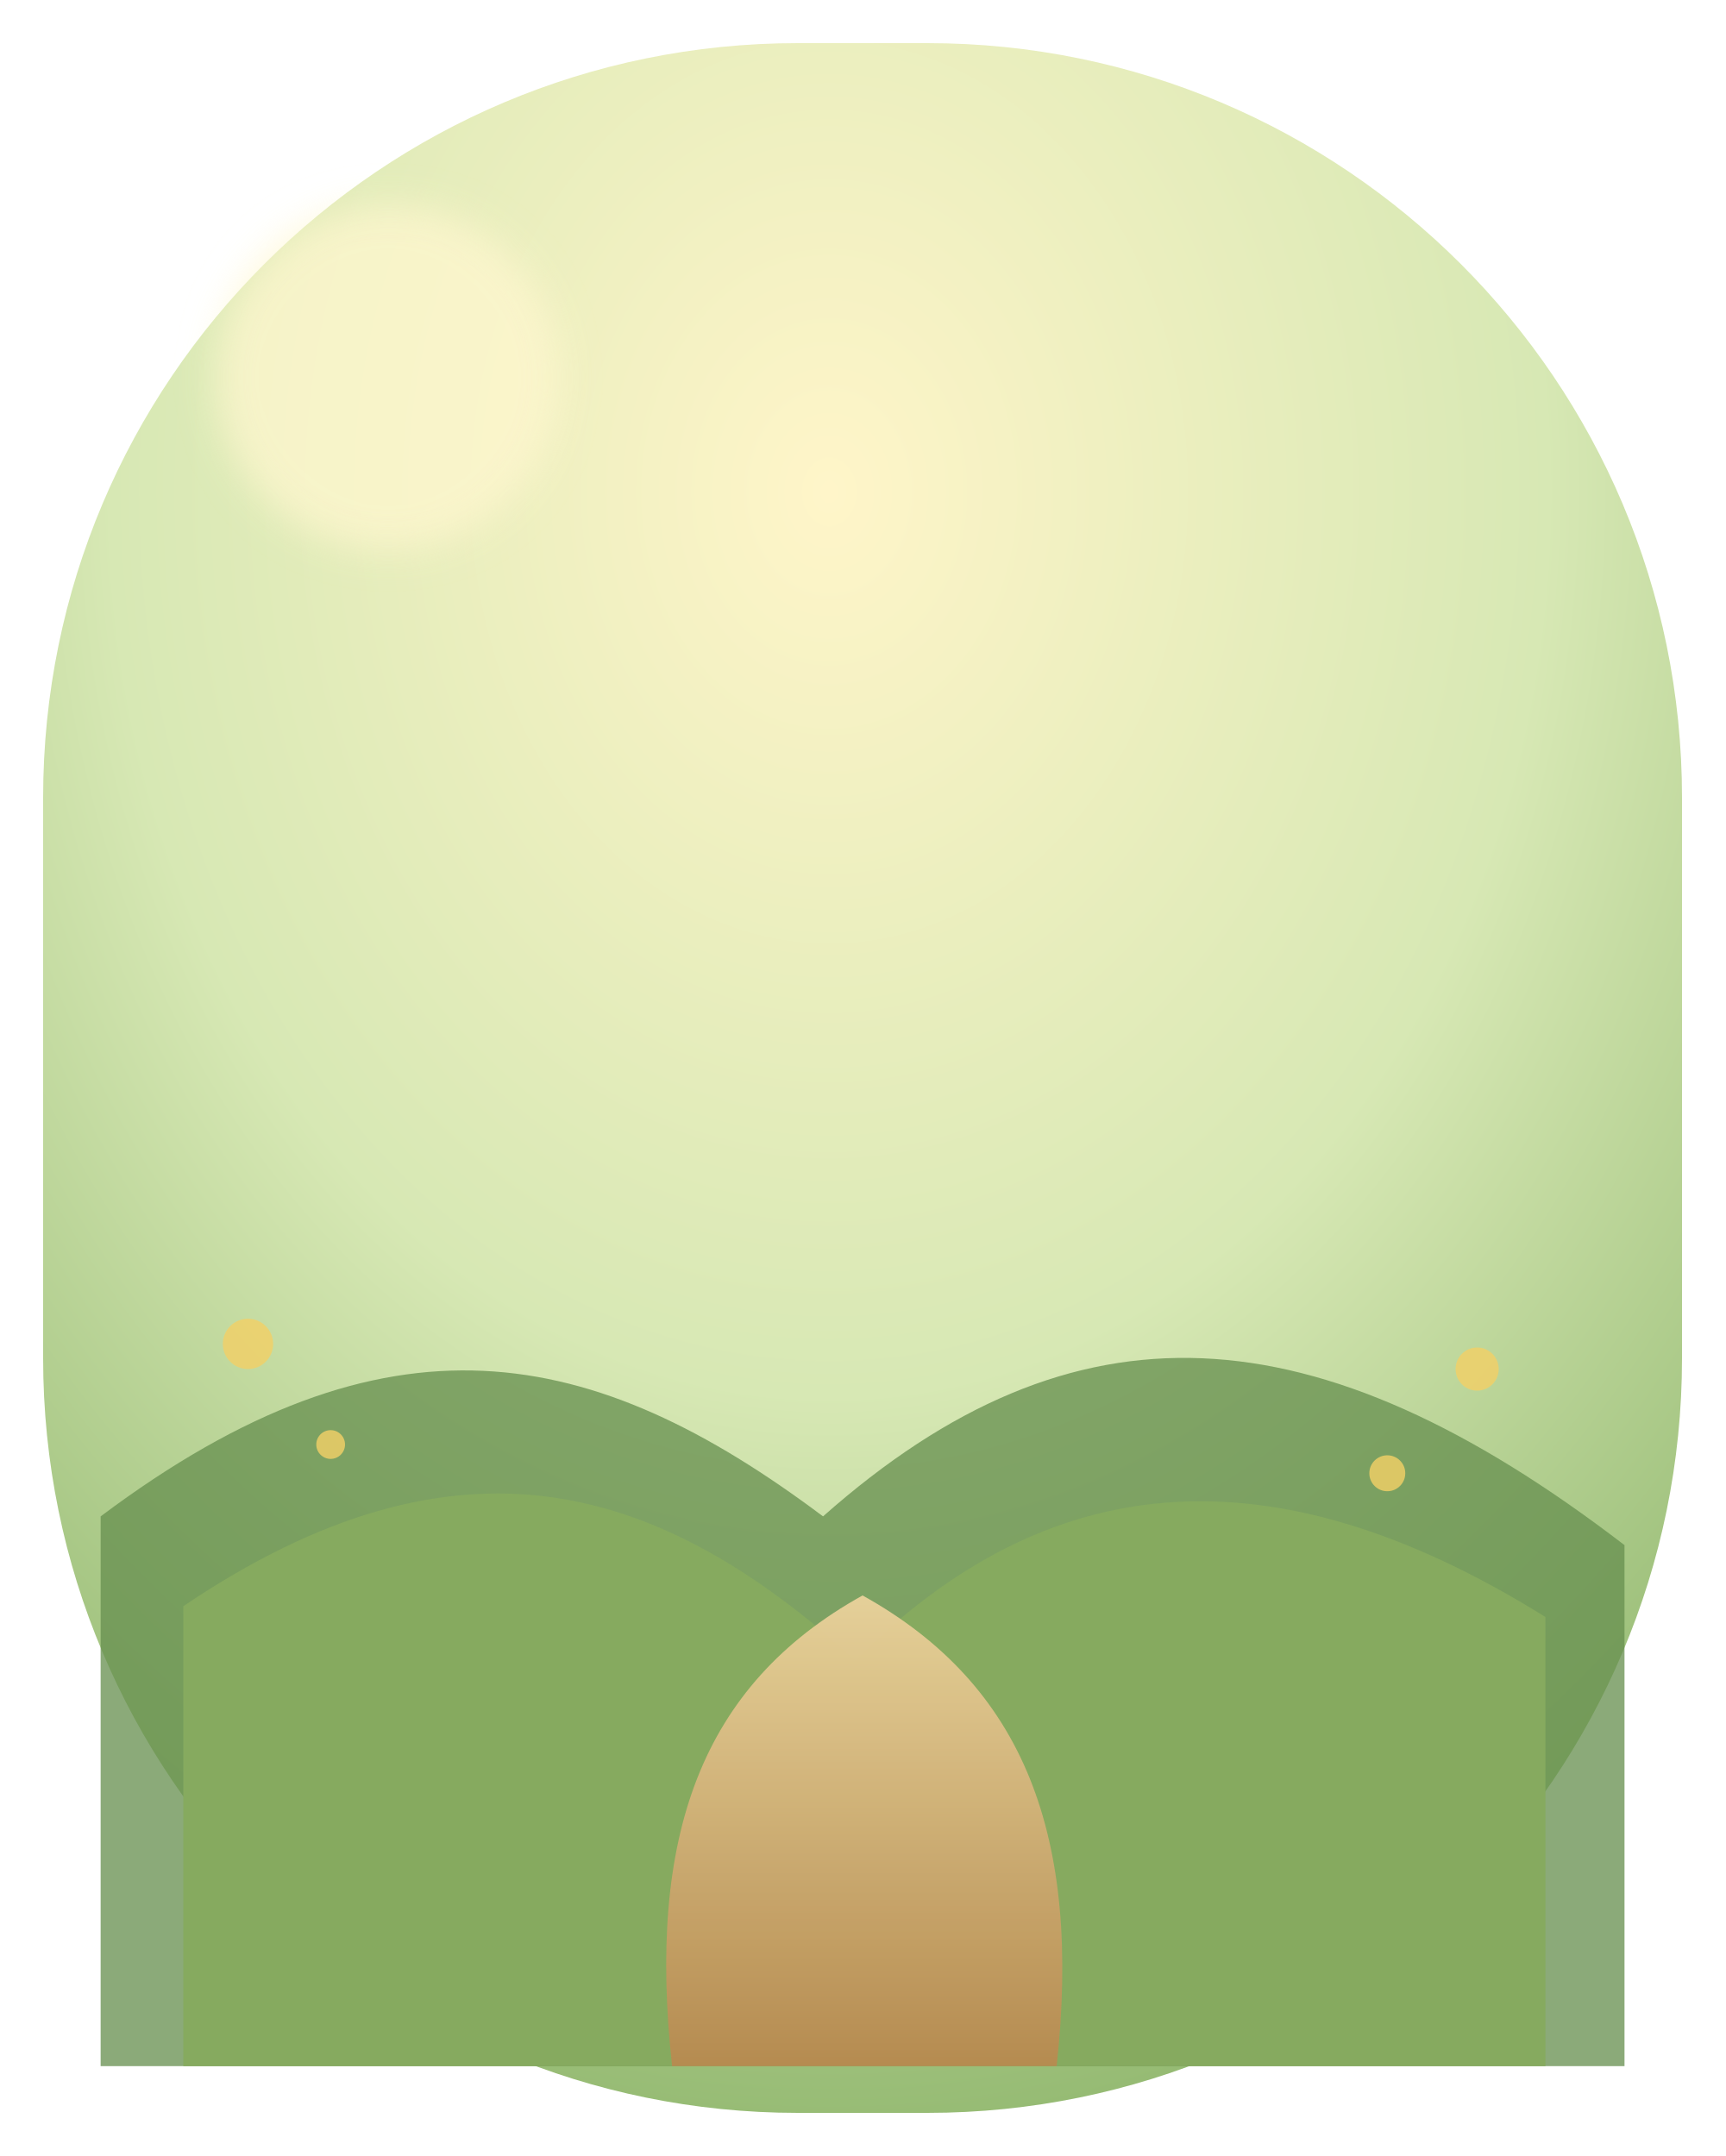
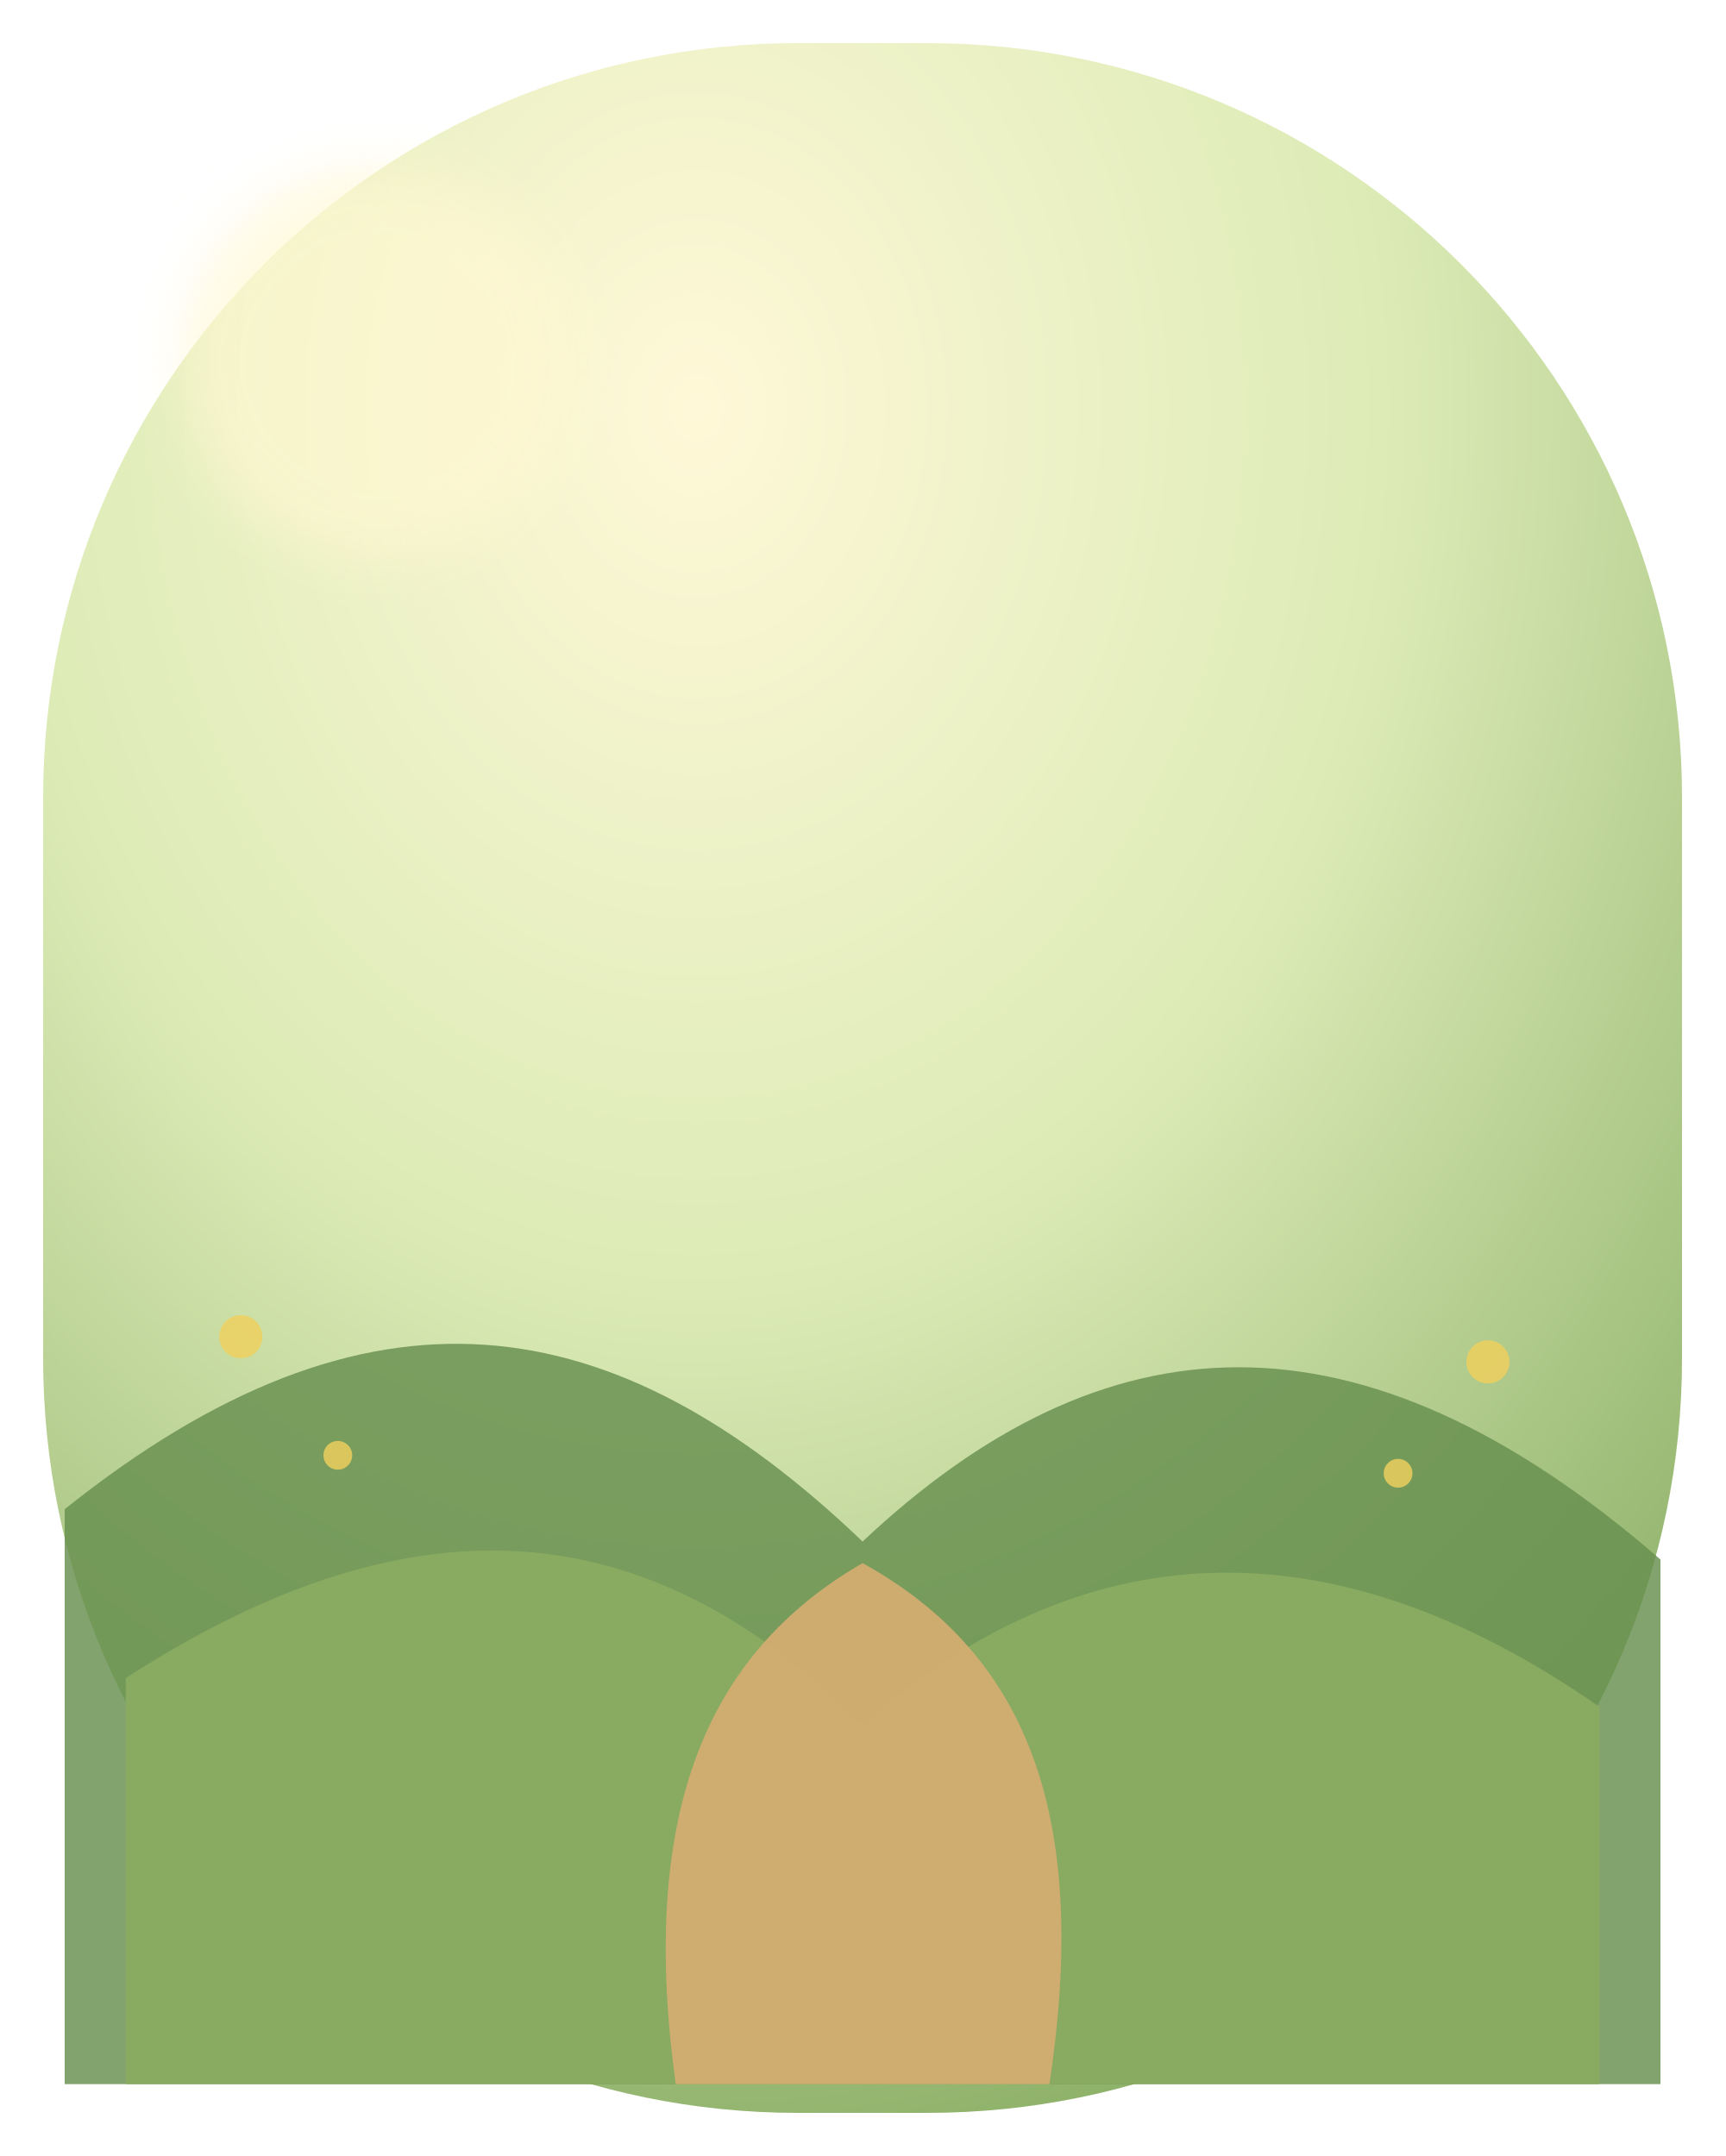
<svg xmlns="http://www.w3.org/2000/svg" viewBox="0 0 480 600" role="img" aria-labelledby="title">
  <defs>
-     <radialGradient id="sky" cx="48%" cy="22%" r="83%">
-       <stop offset="0" stop-color="#fff5c9" />
-       <stop offset=".52" stop-color="#d7e8b4" />
-       <stop offset="1" stop-color="#8db56b" />
+     <radialGradient id="sky" cx="40%" cy="18%" r="88%">
+       <stop offset="0" stop-color="#fff8d8" />
+       <stop offset=".48" stop-color="#dcebb6" />
+       <stop offset="1" stop-color="#88ad64" />
    </radialGradient>
-     <linearGradient id="path" x1="0" y1="0" x2="0" y2="1">
-       <stop stop-color="#ead29b" />
-       <stop offset="1" stop-color="#b88a50" />
-     </linearGradient>
-     <filter id="soft" x="-20%" y="-20%" width="140%" height="140%">
-       <feGaussianBlur stdDeviation="5" />
+     <filter id="sun-glow" x="-30%" y="-30%" width="160%" height="160%">
+       <feGaussianBlur stdDeviation="7" />
    </filter>
  </defs>
  <rect x="12" y="12" width="456" height="576" rx="210" fill="url(#sky)" />
-   <circle cx="108" cy="105" r="48" fill="#fff7cf" opacity=".72" filter="url(#soft)" />
-   <path d="M28 422C108 362 165 374 229 422C299 360 366 364 452 430V575H28Z" fill="#668f4f" opacity=".76" />
-   <path d="M51 447C128 395 184 413 238 462C291 409 353 402 430 450V575H51Z" fill="#86aa5f" />
-   <path d="M187 575C180 511 195 469 240 444C285 469 301 511 294 575Z" fill="url(#path)" opacity=".95" />
-   <g fill="#f2d066" opacity=".82">
-     <circle cx="69" cy="374" r="7" />
-     <circle cx="411" cy="381" r="6" />
-     <circle cx="92" cy="402" r="4" />
-     <circle cx="386" cy="410" r="5" />
+   <circle cx="105" cy="101" r="54" fill="#fff8d2" opacity=".66" filter="url(#sun-glow)" />
+   <path d="M18 420c85-68 153-57 222 9 67-63 138-68 222 5v146H18Z" fill="#678f4e" opacity=".82" />
+   <path d="M35 467c82-53 147-45 205 13 60-53 129-58 205-5v105H35Z" fill="#89aa61" />
+   <path d="M188 580c-10-73 7-119 52-145 47 26 63 72 52 145Z" fill="#d3ad72" opacity=".94" />
+   <g fill="#efd05d" opacity=".82">
+     <circle cx="67" cy="372" r="6" />
+     <circle cx="414" cy="379" r="6" />
+     <circle cx="94" cy="405" r="4" />
+     <circle cx="389" cy="410" r="4" />
  </g>
</svg>
